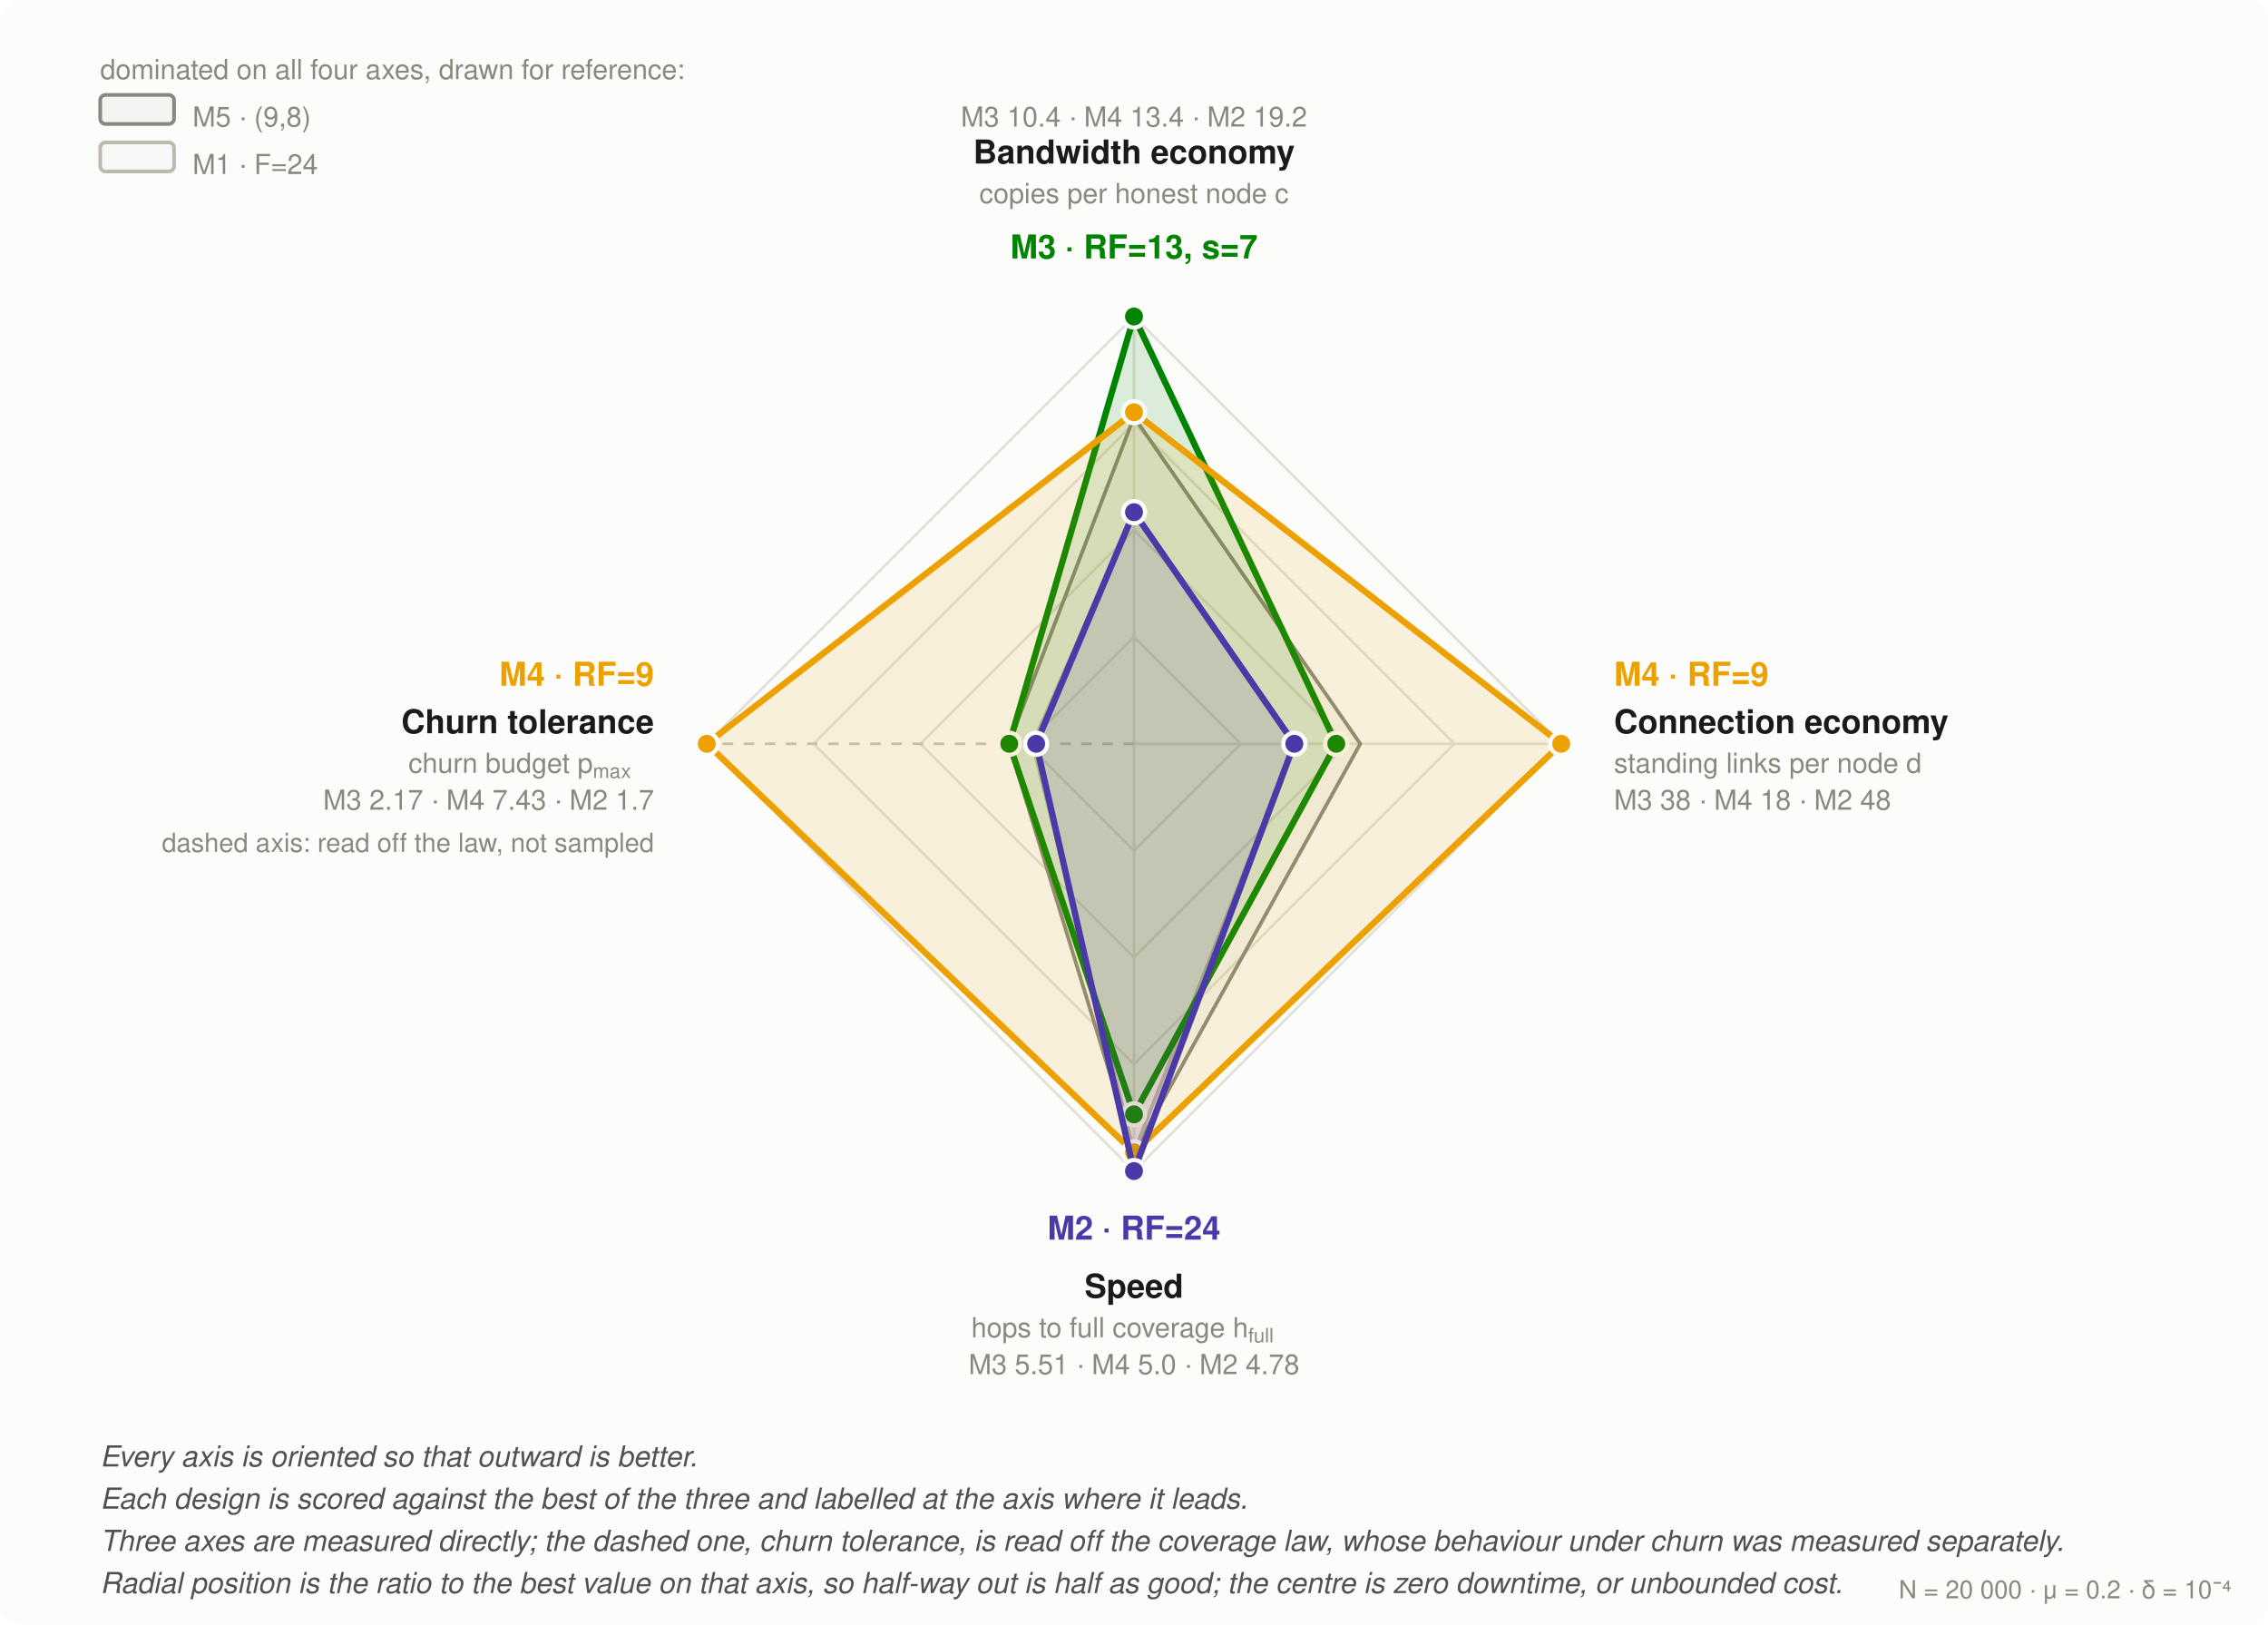
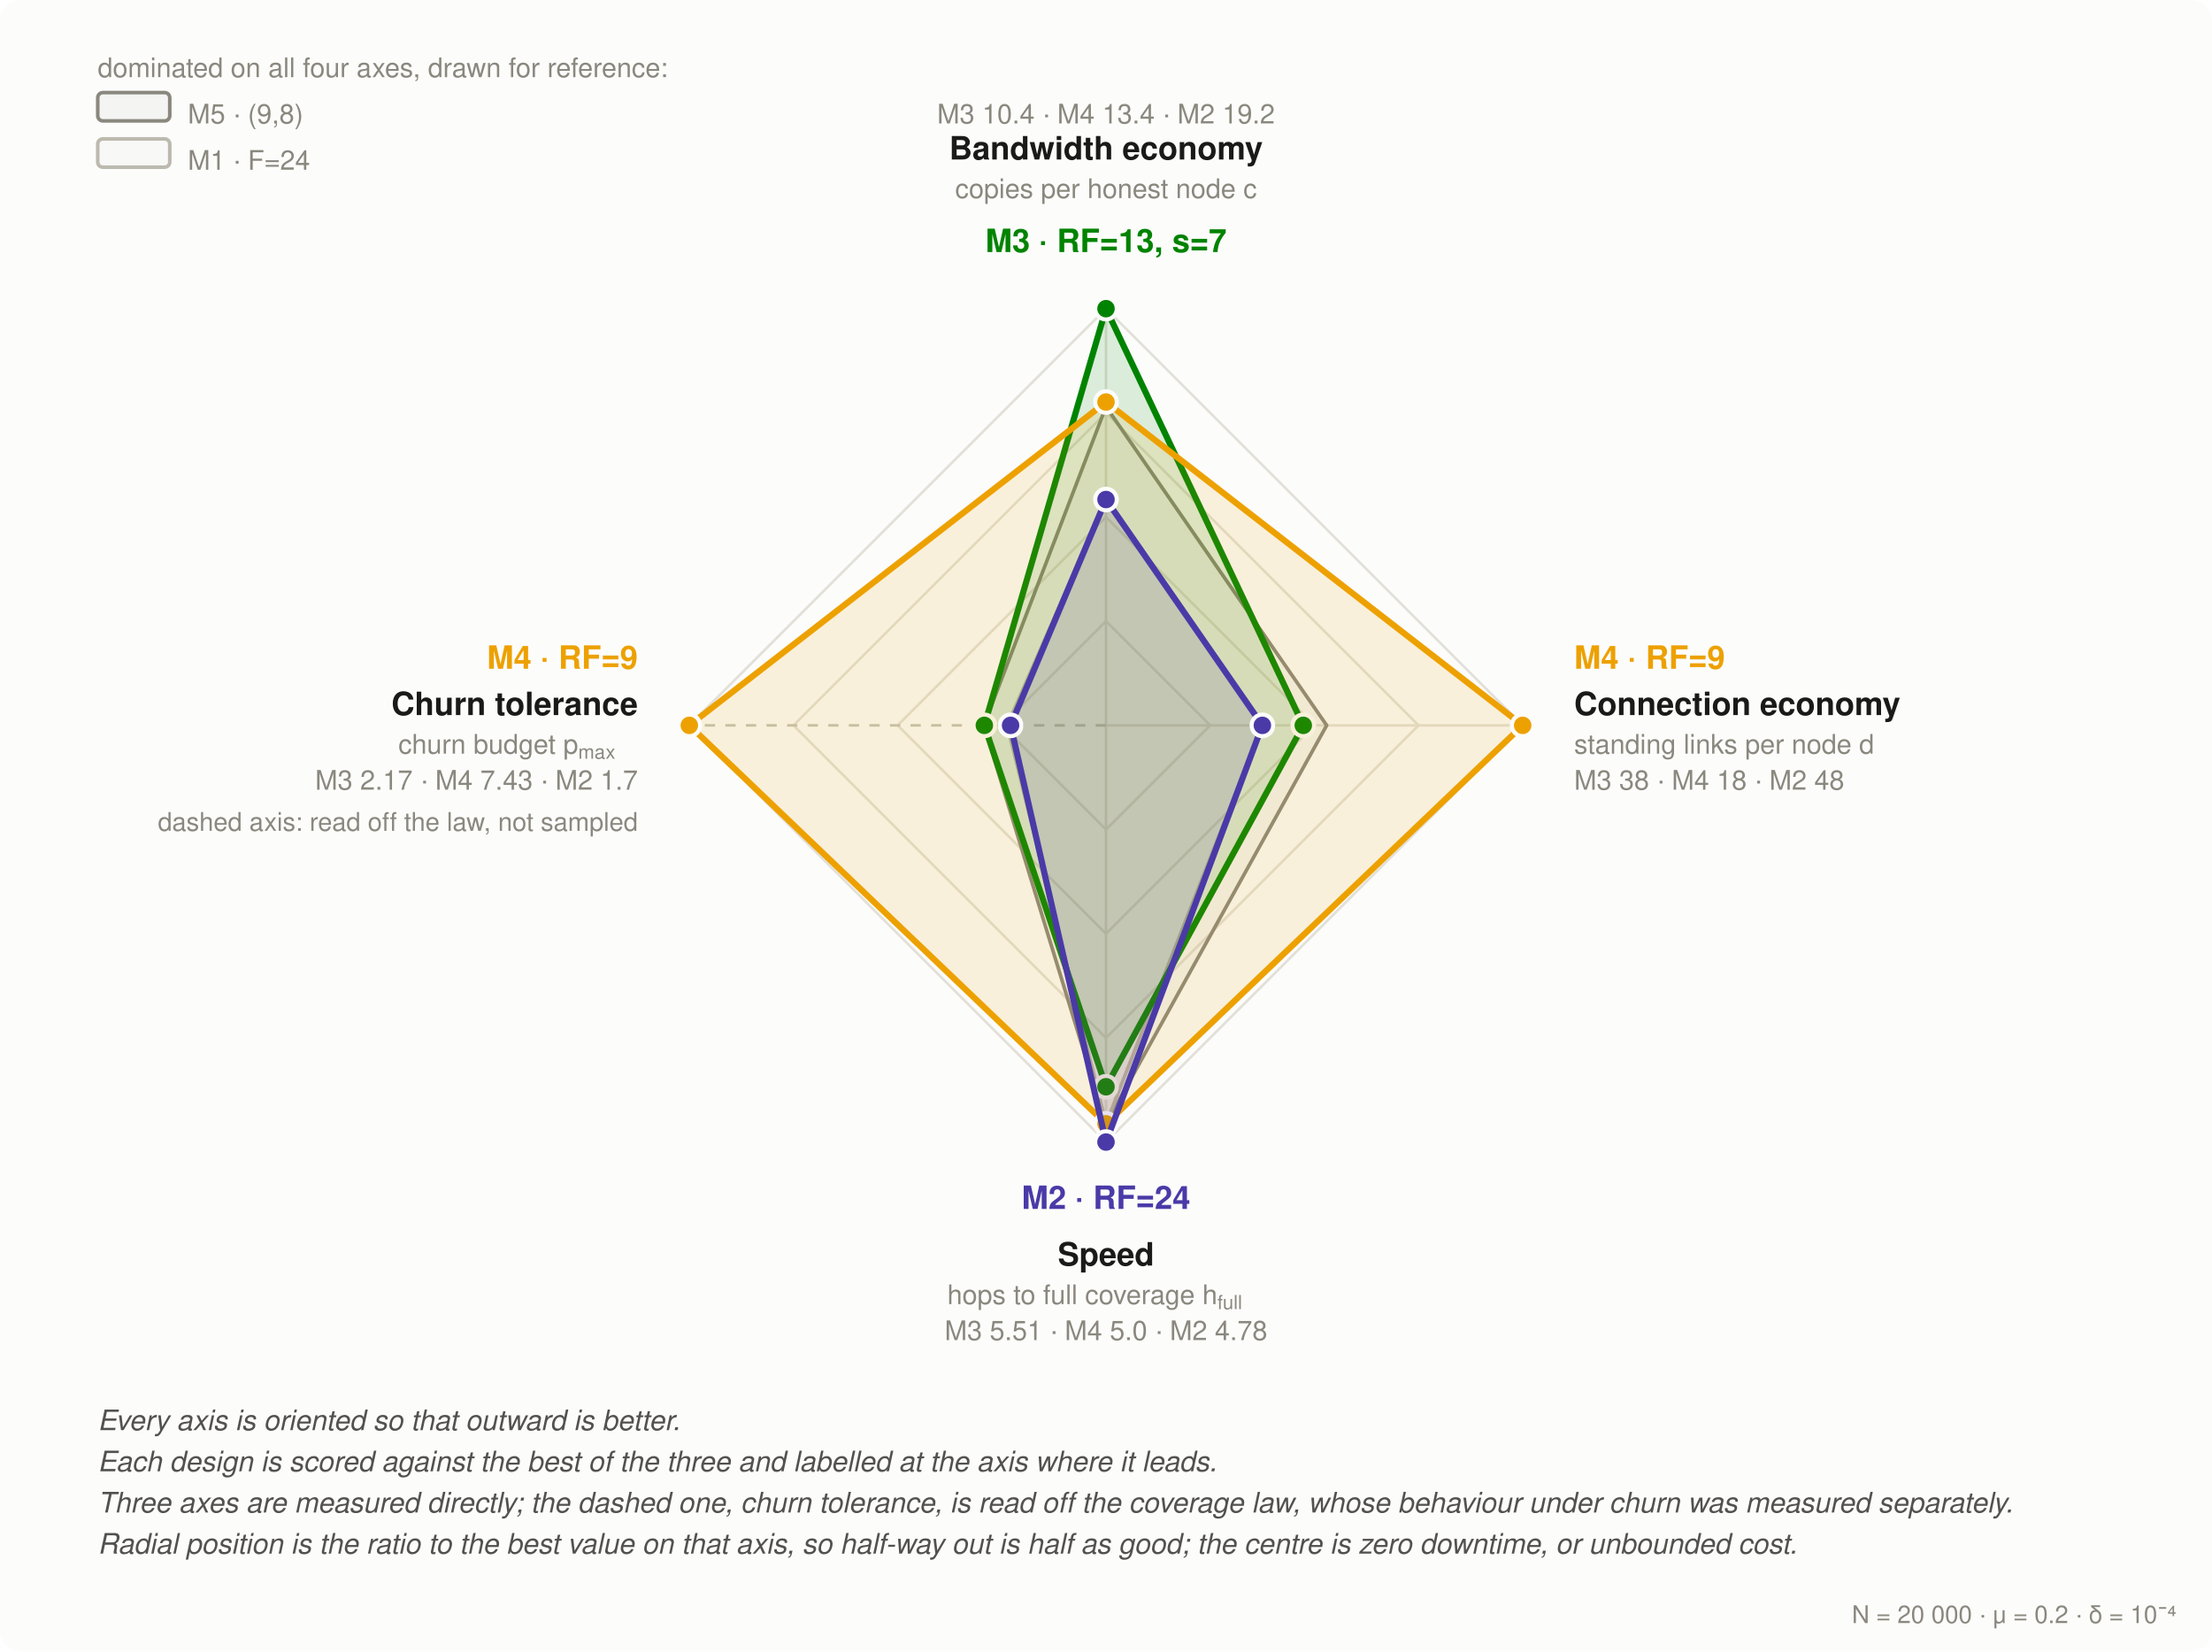
- <svg xmlns="http://www.w3.org/2000/svg" viewBox="0 0 860 616" width="860" height="616" role="img" aria-labelledby="t d">
-   <rect width="860" height="616" rx="8" fill="#fcfcfb" />
+ <svg xmlns="http://www.w3.org/2000/svg" viewBox="0 0 860 642" width="860" height="642" role="img" aria-labelledby="t d">
+   <rect width="860" height="642" rx="8" fill="#fcfcfb" />
  <polygon points="430.0,241.5 470.5,282.0 430.0,322.5 389.5,282.0" fill="none" stroke="#e2e0d8" stroke-width="1" />
  <polygon points="430.0,201.0 511.0,282.0 430.0,363.0 349.0,282.0" fill="none" stroke="#e2e0d8" stroke-width="1" />
  <polygon points="430.0,160.5 551.5,282.0 430.0,403.5 308.5,282.0" fill="none" stroke="#e2e0d8" stroke-width="1" />
  <polygon points="430.0,120.0 592.0,282.0 430.0,444.0 268.0,282.0" fill="none" stroke="#e2e0d8" stroke-width="1" />
  <line x1="430.0" y1="282.0" x2="430.0" y2="120.0" stroke="#e2e0d8" stroke-width="1" />
  <line x1="430.0" y1="282.0" x2="592.0" y2="282.0" stroke="#e2e0d8" stroke-width="1" />
  <line x1="430.0" y1="282.0" x2="430.0" y2="444.0" stroke="#e2e0d8" stroke-width="1" />
  <line x1="430.0" y1="282.0" x2="268.0" y2="282.0" stroke="#c4c2b9" stroke-width="1" stroke-dasharray="4 4" />
  <polygon points="430.0,158.1 515.8,282.0 430.0,436.9 382.5,282.0" fill="#8a887e" fill-opacity="0.07" stroke="#8a887e" stroke-width="1.4" stroke-linejoin="round" />
  <polygon points="430.0,194.2 490.8,282.0 430.0,436.9 391.6,282.0" fill="#bcb9ae" fill-opacity="0.07" stroke="#bcb9ae" stroke-width="1.4" stroke-linejoin="round" />
  <text x="38.0" y="30.0" font-size="10.5" fill="#8a887e" font-family="-apple-system,BlinkMacSystemFont,Segoe UI,Helvetica,Arial,sans-serif">dominated on all four axes, drawn for reference:</text>
  <rect x="38" y="36.0" width="28" height="11" rx="2" fill="#8a887e" fill-opacity="0.07" stroke="#8a887e" stroke-width="1.4" />
  <text x="73.0" y="48.0" font-size="10.5" fill="#8a887e" font-family="-apple-system,BlinkMacSystemFont,Segoe UI,Helvetica,Arial,sans-serif">M5 · (9,8)</text>
  <rect x="38" y="54.0" width="28" height="11" rx="2" fill="#bcb9ae" fill-opacity="0.07" stroke="#bcb9ae" stroke-width="1.4" />
  <text x="73.0" y="66.0" font-size="10.5" fill="#8a887e" font-family="-apple-system,BlinkMacSystemFont,Segoe UI,Helvetica,Arial,sans-serif">M1 · F=24</text>
  <polygon points="430.0,120.0 506.7,282.0 430.0,422.5 382.7,282.0" fill="#008300" fill-opacity="0.13" stroke="#008300" stroke-width="2.4" stroke-linejoin="round" />
  <circle cx="430.0" cy="120.0" r="4.2" fill="#008300" stroke="#fcfcfb" stroke-width="1.6" />
  <circle cx="506.7" cy="282.0" r="4.2" fill="#008300" stroke="#fcfcfb" stroke-width="1.6" />
  <circle cx="430.0" cy="422.5" r="4.2" fill="#008300" stroke="#fcfcfb" stroke-width="1.6" />
  <circle cx="382.7" cy="282.0" r="4.2" fill="#008300" stroke="#fcfcfb" stroke-width="1.6" />
  <polygon points="430.0,156.3 592.0,282.0 430.0,436.9 268.0,282.0" fill="#eda100" fill-opacity="0.13" stroke="#eda100" stroke-width="2.4" stroke-linejoin="round" />
  <circle cx="430.0" cy="156.3" r="4.2" fill="#eda100" stroke="#fcfcfb" stroke-width="1.6" />
  <circle cx="592.0" cy="282.0" r="4.2" fill="#eda100" stroke="#fcfcfb" stroke-width="1.6" />
  <circle cx="430.0" cy="436.9" r="4.2" fill="#eda100" stroke="#fcfcfb" stroke-width="1.6" />
  <circle cx="268.0" cy="282.0" r="4.2" fill="#eda100" stroke="#fcfcfb" stroke-width="1.6" />
  <polygon points="430.0,194.2 490.8,282.0 430.0,444.0 392.9,282.0" fill="#4a3aa7" fill-opacity="0.13" stroke="#4a3aa7" stroke-width="2.4" stroke-linejoin="round" />
  <circle cx="430.0" cy="194.2" r="4.2" fill="#4a3aa7" stroke="#fcfcfb" stroke-width="1.6" />
  <circle cx="490.8" cy="282.0" r="4.2" fill="#4a3aa7" stroke="#fcfcfb" stroke-width="1.6" />
  <circle cx="430.0" cy="444.0" r="4.2" fill="#4a3aa7" stroke="#fcfcfb" stroke-width="1.6" />
  <circle cx="392.9" cy="282.0" r="4.2" fill="#4a3aa7" stroke="#fcfcfb" stroke-width="1.6" />
  <text x="430.0" y="98.0" font-size="12.5" fill="#008300" font-family="-apple-system,BlinkMacSystemFont,Segoe UI,Helvetica,Arial,sans-serif" text-anchor="middle" font-weight="650">M3 · RF=13, s=7</text>
  <text x="430.0" y="62.0" font-size="12.5" fill="#1a1a19" font-family="-apple-system,BlinkMacSystemFont,Segoe UI,Helvetica,Arial,sans-serif" text-anchor="middle" font-weight="600">Bandwidth economy</text>
  <text x="430.0" y="77.0" font-size="10.5" fill="#8a887e" font-family="-apple-system,BlinkMacSystemFont,Segoe UI,Helvetica,Arial,sans-serif" text-anchor="middle">copies per honest node c</text>
  <text x="430.0" y="48.0" font-size="10.5" fill="#8a887e" font-family="-apple-system,BlinkMacSystemFont,Segoe UI,Helvetica,Arial,sans-serif" text-anchor="middle">M3 10.4 · M4 13.4 · M2 19.2</text>
  <text x="612.0" y="260.0" font-size="12.5" fill="#eda100" font-family="-apple-system,BlinkMacSystemFont,Segoe UI,Helvetica,Arial,sans-serif" font-weight="650">M4 · RF=9</text>
  <text x="612.0" y="278.0" font-size="12.5" fill="#1a1a19" font-family="-apple-system,BlinkMacSystemFont,Segoe UI,Helvetica,Arial,sans-serif" font-weight="600">Connection economy</text>
  <text x="612.0" y="293.0" font-size="10.5" fill="#8a887e" font-family="-apple-system,BlinkMacSystemFont,Segoe UI,Helvetica,Arial,sans-serif">standing links per node d</text>
  <text x="612.0" y="307.0" font-size="10.5" fill="#8a887e" font-family="-apple-system,BlinkMacSystemFont,Segoe UI,Helvetica,Arial,sans-serif">M3 38 · M4 18 · M2 48</text>
  <text x="430.0" y="470.0" font-size="12.5" fill="#4a3aa7" font-family="-apple-system,BlinkMacSystemFont,Segoe UI,Helvetica,Arial,sans-serif" text-anchor="middle" font-weight="650">M2 · RF=24</text>
  <text x="430.0" y="492.0" font-size="12.5" fill="#1a1a19" font-family="-apple-system,BlinkMacSystemFont,Segoe UI,Helvetica,Arial,sans-serif" text-anchor="middle" font-weight="600">Speed</text>
  <text x="430.0" y="507.0" font-size="10.5" fill="#8a887e" font-family="-apple-system,BlinkMacSystemFont,Segoe UI,Helvetica,Arial,sans-serif" text-anchor="middle" xml:space="preserve">hops to full coverage h<tspan font-size="0.72em" dy="0.26em">full</tspan>
  </text>
  <text x="430.0" y="521.0" font-size="10.5" fill="#8a887e" font-family="-apple-system,BlinkMacSystemFont,Segoe UI,Helvetica,Arial,sans-serif" text-anchor="middle">M3 5.51 · M4 5.0 · M2 4.78</text>
  <text x="248.0" y="260.0" font-size="12.5" fill="#eda100" font-family="-apple-system,BlinkMacSystemFont,Segoe UI,Helvetica,Arial,sans-serif" text-anchor="end" font-weight="650">M4 · RF=9</text>
  <text x="248.0" y="278.0" font-size="12.5" fill="#1a1a19" font-family="-apple-system,BlinkMacSystemFont,Segoe UI,Helvetica,Arial,sans-serif" text-anchor="end" font-weight="600">Churn tolerance</text>
  <text x="248.0" y="293.0" font-size="10.5" fill="#8a887e" font-family="-apple-system,BlinkMacSystemFont,Segoe UI,Helvetica,Arial,sans-serif" text-anchor="end" xml:space="preserve">churn budget p<tspan font-size="0.72em" dy="0.26em">max</tspan>
  </text>
  <text x="248.0" y="307.0" font-size="10.5" fill="#8a887e" font-family="-apple-system,BlinkMacSystemFont,Segoe UI,Helvetica,Arial,sans-serif" text-anchor="end">M3 2.17 · M4 7.43 · M2 1.7</text>
  <text x="248.0" y="323.0" font-size="10" fill="#8a887e" font-family="-apple-system,BlinkMacSystemFont,Segoe UI,Helvetica,Arial,sans-serif" text-anchor="end">dashed axis: read off the law, not sampled</text>
  <text x="38.0" y="556.0" font-size="11" fill="#52514e" font-family="-apple-system,BlinkMacSystemFont,Segoe UI,Helvetica,Arial,sans-serif" font-style="italic">Every axis is oriented so that outward is better.</text>
  <text x="38.0" y="572.0" font-size="11" fill="#52514e" font-family="-apple-system,BlinkMacSystemFont,Segoe UI,Helvetica,Arial,sans-serif" font-style="italic">Each design is scored against the best of the three and labelled at the axis where it leads.</text>
  <text x="38.0" y="588.0" font-size="11" fill="#52514e" font-family="-apple-system,BlinkMacSystemFont,Segoe UI,Helvetica,Arial,sans-serif" font-style="italic">Three axes are measured directly; the dashed one, churn tolerance, is read off the coverage law, whose behaviour under churn was measured separately.</text>
  <text x="38.0" y="604.0" font-size="11" fill="#52514e" font-family="-apple-system,BlinkMacSystemFont,Segoe UI,Helvetica,Arial,sans-serif" font-style="italic">Radial position is the ratio to the best value on that axis, so half-way out is half as good; the centre is zero downtime, or unbounded cost.</text>
-   <text x="846.0" y="606.0" font-size="9.5" fill="#8a887e" font-family="-apple-system,BlinkMacSystemFont,Segoe UI,Helvetica,Arial,sans-serif" text-anchor="end">N = 20 000 · μ = 0.2 · δ = 10⁻⁴</text>
+   <text x="846.0" y="631.0" font-size="9.5" fill="#8a887e" font-family="-apple-system,BlinkMacSystemFont,Segoe UI,Helvetica,Arial,sans-serif" text-anchor="end">N = 20 000 · μ = 0.2 · δ = 10⁻⁴</text>
</svg>
